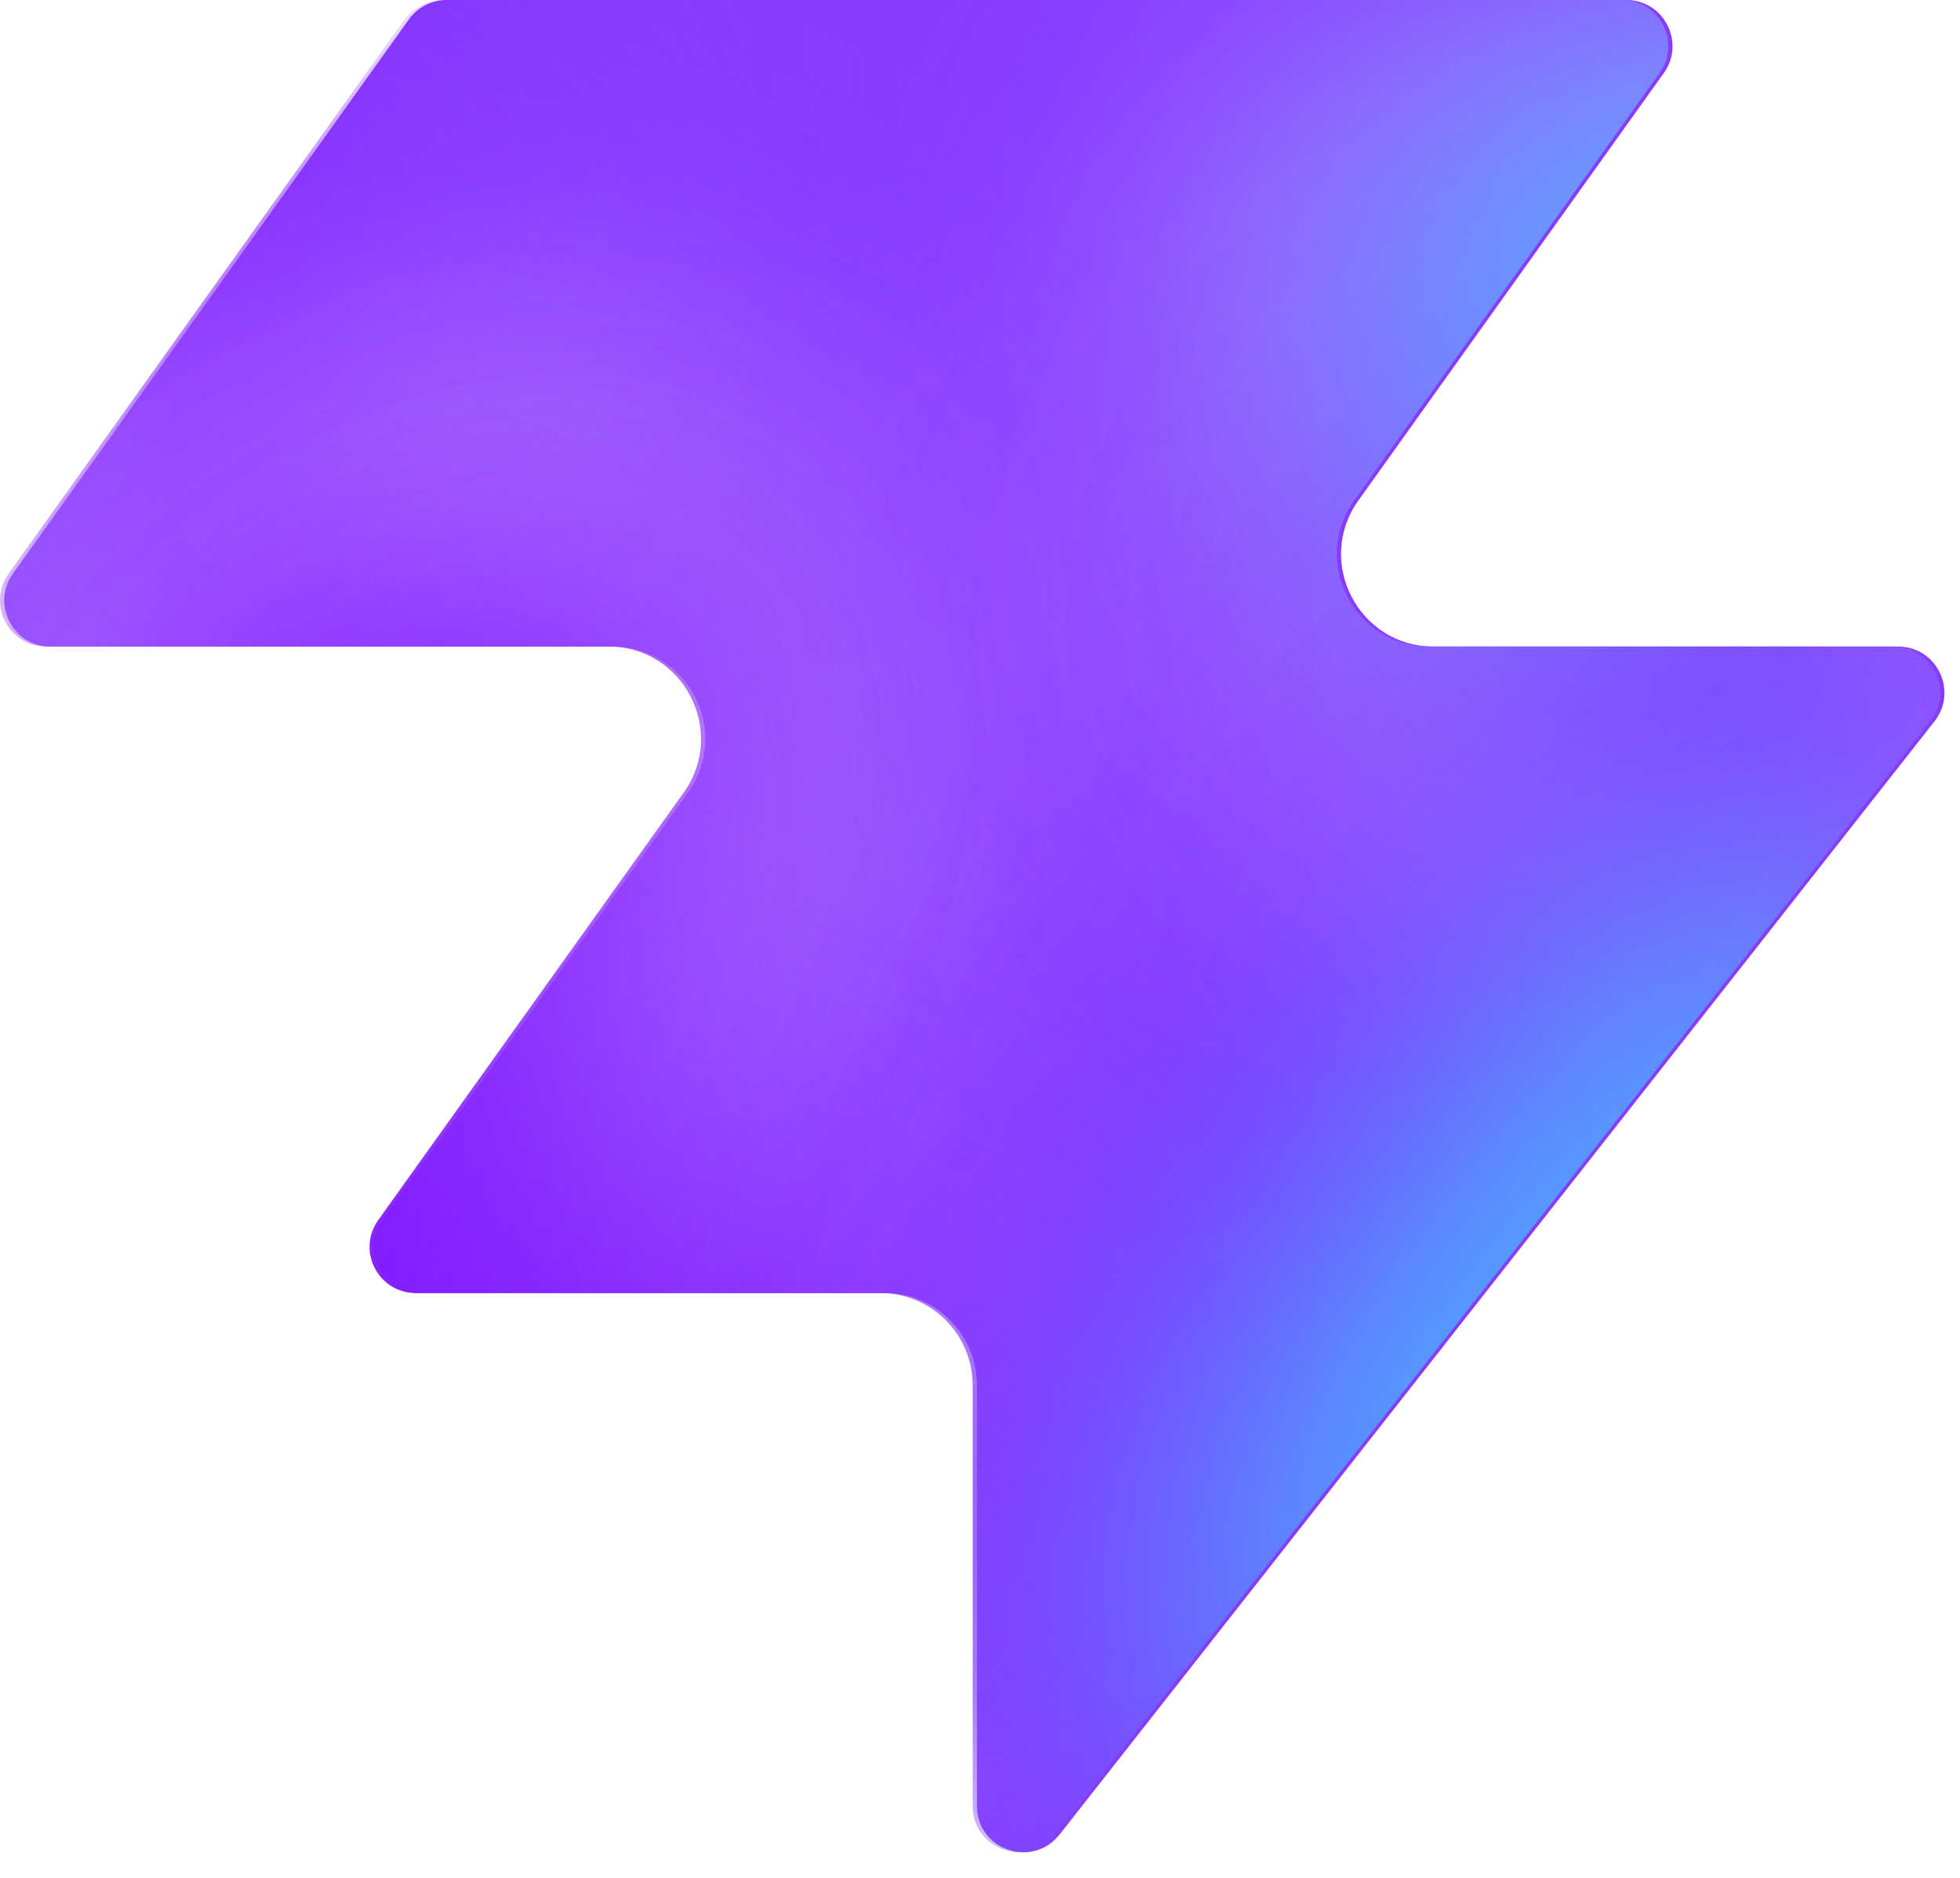
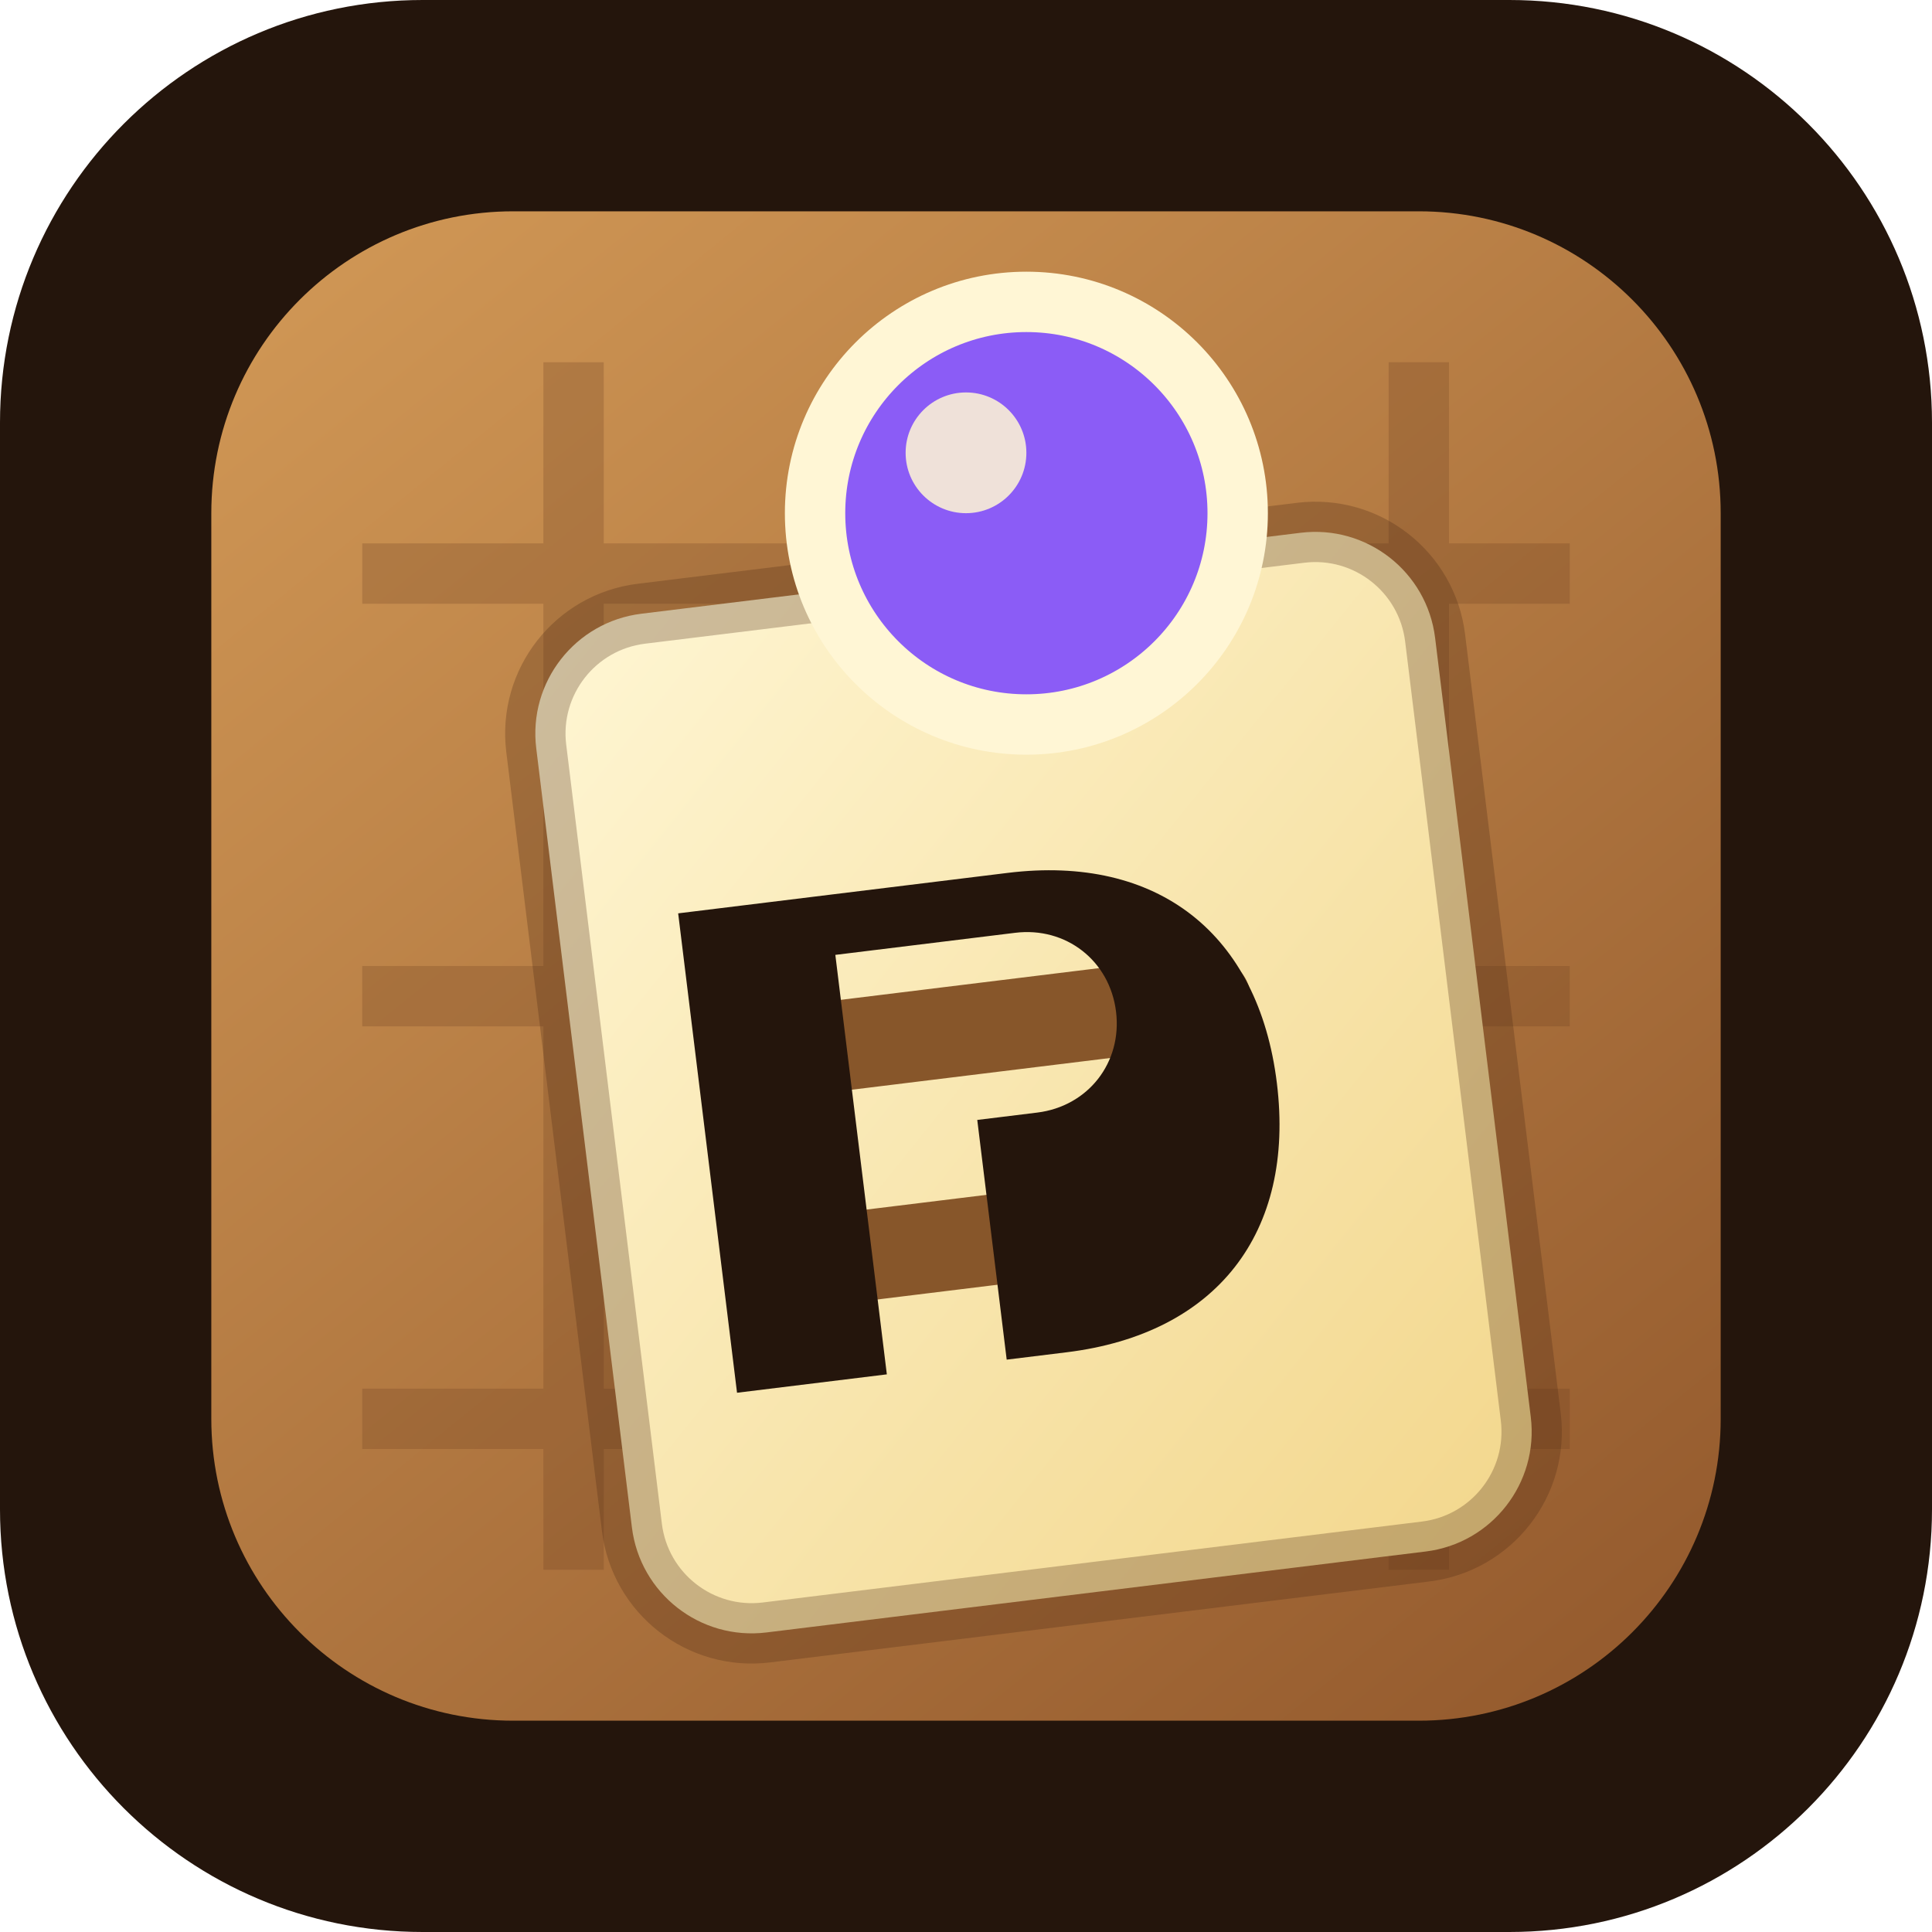
- <svg xmlns="http://www.w3.org/2000/svg" width="48" height="46" fill="none" viewBox="0 0 48 46">
-   <path fill="#863bff" d="M25.946 44.938c-.664.845-2.021.375-2.021-.698V33.937a2.26 2.26 0 0 0-2.262-2.262H10.287c-.92 0-1.456-1.04-.92-1.788l7.48-10.471c1.07-1.497 0-3.578-1.842-3.578H1.237c-.92 0-1.456-1.04-.92-1.788L10.013.474c.214-.297.556-.474.92-.474h28.894c.92 0 1.456 1.04.92 1.788l-7.48 10.471c-1.07 1.498 0 3.579 1.842 3.579h11.377c.943 0 1.473 1.088.89 1.83L25.947 44.94z" style="fill:#863bff;fill:color(display-p3 .525 .23 1);fill-opacity:1" />
-   <mask id="a" width="48" height="46" x="0" y="0" maskUnits="userSpaceOnUse" style="mask-type:alpha">
-     <path fill="#000" d="M25.842 44.938c-.664.844-2.021.375-2.021-.698V33.937a2.26 2.26 0 0 0-2.262-2.262H10.183c-.92 0-1.456-1.04-.92-1.788l7.48-10.471c1.07-1.498 0-3.579-1.842-3.579H1.133c-.92 0-1.456-1.04-.92-1.787L9.91.473c.214-.297.556-.474.92-.474h28.894c.92 0 1.456 1.04.92 1.788l-7.48 10.471c-1.07 1.498 0 3.578 1.842 3.578h11.377c.943 0 1.473 1.088.89 1.832L25.843 44.94z" style="fill:#000;fill-opacity:1" />
-   </mask>
-   <g mask="url(#a)">
-     <g filter="url(#b)">
-       <ellipse cx="5.508" cy="14.704" fill="#ede6ff" rx="5.508" ry="14.704" style="fill:#ede6ff;fill:color(display-p3 .927 .903 1);fill-opacity:1" transform="matrix(.00324 1 1 -.00324 -4.47 31.516)" />
-     </g>
-     <g filter="url(#c)">
-       <ellipse cx="10.399" cy="29.851" fill="#ede6ff" rx="10.399" ry="29.851" style="fill:#ede6ff;fill:color(display-p3 .927 .903 1);fill-opacity:1" transform="matrix(.00324 1 1 -.00324 -39.328 7.883)" />
-     </g>
-     <g filter="url(#d)">
-       <ellipse cx="5.508" cy="30.487" fill="#7e14ff" rx="5.508" ry="30.487" style="fill:#7e14ff;fill:color(display-p3 .492 .077 1);fill-opacity:1" transform="rotate(89.814 -25.913 -14.639)scale(1 -1)" />
-     </g>
-     <g filter="url(#e)">
-       <ellipse cx="5.508" cy="30.599" fill="#7e14ff" rx="5.508" ry="30.599" style="fill:#7e14ff;fill:color(display-p3 .492 .077 1);fill-opacity:1" transform="rotate(89.814 -32.644 -3.334)scale(1 -1)" />
-     </g>
-     <g filter="url(#f)">
-       <ellipse cx="5.508" cy="30.599" fill="#7e14ff" rx="5.508" ry="30.599" style="fill:#7e14ff;fill:color(display-p3 .492 .077 1);fill-opacity:1" transform="matrix(.00324 1 1 -.00324 -34.34 30.47)" />
-     </g>
-     <g filter="url(#g)">
-       <ellipse cx="14.072" cy="22.078" fill="#ede6ff" rx="14.072" ry="22.078" style="fill:#ede6ff;fill:color(display-p3 .927 .903 1);fill-opacity:1" transform="rotate(93.35 24.506 48.493)scale(-1 1)" />
-     </g>
-     <g filter="url(#h)">
-       <ellipse cx="3.47" cy="21.501" fill="#7e14ff" rx="3.47" ry="21.501" style="fill:#7e14ff;fill:color(display-p3 .492 .077 1);fill-opacity:1" transform="rotate(89.009 28.708 47.59)scale(-1 1)" />
-     </g>
-     <g filter="url(#i)">
-       <ellipse cx="3.47" cy="21.501" fill="#7e14ff" rx="3.47" ry="21.501" style="fill:#7e14ff;fill:color(display-p3 .492 .077 1);fill-opacity:1" transform="rotate(89.009 28.708 47.59)scale(-1 1)" />
-     </g>
-     <g filter="url(#j)">
-       <ellipse cx=".387" cy="8.972" fill="#7e14ff" rx="4.407" ry="29.108" style="fill:#7e14ff;fill:color(display-p3 .492 .077 1);fill-opacity:1" transform="rotate(39.51 .387 8.972)" />
-     </g>
-     <g filter="url(#k)">
-       <ellipse cx="47.523" cy="-6.092" fill="#7e14ff" rx="4.407" ry="29.108" style="fill:#7e14ff;fill:color(display-p3 .492 .077 1);fill-opacity:1" transform="rotate(37.892 47.523 -6.092)" />
-     </g>
-     <g filter="url(#l)">
-       <ellipse cx="41.412" cy="6.333" fill="#47bfff" rx="5.971" ry="9.665" style="fill:#47bfff;fill:color(display-p3 .28 .748 1);fill-opacity:1" transform="rotate(37.892 41.412 6.333)" />
-     </g>
-     <g filter="url(#m)">
-       <ellipse cx="-1.879" cy="38.332" fill="#7e14ff" rx="4.407" ry="29.108" style="fill:#7e14ff;fill:color(display-p3 .492 .077 1);fill-opacity:1" transform="rotate(37.892 -1.88 38.332)" />
-     </g>
-     <g filter="url(#n)">
-       <ellipse cx="-1.879" cy="38.332" fill="#7e14ff" rx="4.407" ry="29.108" style="fill:#7e14ff;fill:color(display-p3 .492 .077 1);fill-opacity:1" transform="rotate(37.892 -1.88 38.332)" />
-     </g>
-     <g filter="url(#o)">
-       <ellipse cx="35.651" cy="29.907" fill="#7e14ff" rx="4.407" ry="29.108" style="fill:#7e14ff;fill:color(display-p3 .492 .077 1);fill-opacity:1" transform="rotate(37.892 35.651 29.907)" />
-     </g>
-     <g filter="url(#p)">
-       <ellipse cx="38.418" cy="32.4" fill="#47bfff" rx="5.971" ry="15.297" style="fill:#47bfff;fill:color(display-p3 .28 .748 1);fill-opacity:1" transform="rotate(37.892 38.418 32.4)" />
-     </g>
+ <svg xmlns="http://www.w3.org/2000/svg" viewBox="0 0 64 64" role="img" aria-labelledby="title desc">
+   <defs>
+     <linearGradient id="cork" x1="9" x2="56" y1="4" y2="62" gradientUnits="userSpaceOnUse">
+       <stop stop-color="#d39a57" />
+       <stop offset="1" stop-color="#8f552a" />
+     </linearGradient>
+     <linearGradient id="note" x1="18" x2="49" y1="18" y2="50" gradientUnits="userSpaceOnUse">
+       <stop stop-color="#fff7d6" />
+       <stop offset="1" stop-color="#f3d88f" />
+     </linearGradient>
+   </defs>
+   <rect width="64" height="64" rx="14" fill="#24150c" />
+   <rect x="7" y="7" width="50" height="50" rx="10" fill="url(#cork)" />
+   <path d="M12 19h40M12 33h40M12 47h40M19 12v40M33 12v40M47 12v40" stroke="#6d3f20" stroke-opacity=".26" stroke-width="2" />
+   <g transform="rotate(-7 33 34)">
+     <rect x="19" y="19" width="30" height="34" rx="4" fill="url(#note)" stroke="#4b2a14" stroke-opacity=".28" stroke-width="2" />
+     <path d="M27 34h13M27 41h10" stroke="#87562a" stroke-width="3" stroke-linecap="round" />
+     <path d="M34 29c5 0 8 3 8 8s-3 8-8 8h-2v-8h2c1.7 0 3-1.3 3-3s-1.3-3-3-3h-6v14h-5V29h11Z" fill="#24150c" />
  </g>
-   <defs>
-     <filter id="b" width="60.045" height="41.654" x="-19.77" y="16.149" color-interpolation-filters="sRGB" filterUnits="userSpaceOnUse">
-       <feFlood flood-opacity="0" result="BackgroundImageFix" />
-       <feBlend in="SourceGraphic" in2="BackgroundImageFix" result="shape" />
-       <feGaussianBlur result="effect1_foregroundBlur_2002_17158" stdDeviation="7.659" />
-     </filter>
-     <filter id="c" width="90.34" height="51.437" x="-54.613" y="-7.533" color-interpolation-filters="sRGB" filterUnits="userSpaceOnUse">
-       <feFlood flood-opacity="0" result="BackgroundImageFix" />
-       <feBlend in="SourceGraphic" in2="BackgroundImageFix" result="shape" />
-       <feGaussianBlur result="effect1_foregroundBlur_2002_17158" stdDeviation="7.659" />
-     </filter>
-     <filter id="d" width="79.355" height="29.4" x="-49.64" y="2.03" color-interpolation-filters="sRGB" filterUnits="userSpaceOnUse">
-       <feFlood flood-opacity="0" result="BackgroundImageFix" />
-       <feBlend in="SourceGraphic" in2="BackgroundImageFix" result="shape" />
-       <feGaussianBlur result="effect1_foregroundBlur_2002_17158" stdDeviation="4.596" />
-     </filter>
-     <filter id="e" width="79.579" height="29.4" x="-45.045" y="20.029" color-interpolation-filters="sRGB" filterUnits="userSpaceOnUse">
-       <feFlood flood-opacity="0" result="BackgroundImageFix" />
-       <feBlend in="SourceGraphic" in2="BackgroundImageFix" result="shape" />
-       <feGaussianBlur result="effect1_foregroundBlur_2002_17158" stdDeviation="4.596" />
-     </filter>
-     <filter id="f" width="79.579" height="29.4" x="-43.513" y="21.178" color-interpolation-filters="sRGB" filterUnits="userSpaceOnUse">
-       <feFlood flood-opacity="0" result="BackgroundImageFix" />
-       <feBlend in="SourceGraphic" in2="BackgroundImageFix" result="shape" />
-       <feGaussianBlur result="effect1_foregroundBlur_2002_17158" stdDeviation="4.596" />
-     </filter>
-     <filter id="g" width="74.749" height="58.852" x="15.756" y="-17.901" color-interpolation-filters="sRGB" filterUnits="userSpaceOnUse">
-       <feFlood flood-opacity="0" result="BackgroundImageFix" />
-       <feBlend in="SourceGraphic" in2="BackgroundImageFix" result="shape" />
-       <feGaussianBlur result="effect1_foregroundBlur_2002_17158" stdDeviation="7.659" />
-     </filter>
-     <filter id="h" width="61.377" height="25.362" x="23.548" y="2.284" color-interpolation-filters="sRGB" filterUnits="userSpaceOnUse">
-       <feFlood flood-opacity="0" result="BackgroundImageFix" />
-       <feBlend in="SourceGraphic" in2="BackgroundImageFix" result="shape" />
-       <feGaussianBlur result="effect1_foregroundBlur_2002_17158" stdDeviation="4.596" />
-     </filter>
-     <filter id="i" width="61.377" height="25.362" x="23.548" y="2.284" color-interpolation-filters="sRGB" filterUnits="userSpaceOnUse">
-       <feFlood flood-opacity="0" result="BackgroundImageFix" />
-       <feBlend in="SourceGraphic" in2="BackgroundImageFix" result="shape" />
-       <feGaussianBlur result="effect1_foregroundBlur_2002_17158" stdDeviation="4.596" />
-     </filter>
-     <filter id="j" width="56.045" height="63.649" x="-27.636" y="-22.853" color-interpolation-filters="sRGB" filterUnits="userSpaceOnUse">
-       <feFlood flood-opacity="0" result="BackgroundImageFix" />
-       <feBlend in="SourceGraphic" in2="BackgroundImageFix" result="shape" />
-       <feGaussianBlur result="effect1_foregroundBlur_2002_17158" stdDeviation="4.596" />
-     </filter>
-     <filter id="k" width="54.814" height="64.646" x="20.116" y="-38.415" color-interpolation-filters="sRGB" filterUnits="userSpaceOnUse">
-       <feFlood flood-opacity="0" result="BackgroundImageFix" />
-       <feBlend in="SourceGraphic" in2="BackgroundImageFix" result="shape" />
-       <feGaussianBlur result="effect1_foregroundBlur_2002_17158" stdDeviation="4.596" />
-     </filter>
-     <filter id="l" width="33.541" height="35.313" x="24.641" y="-11.323" color-interpolation-filters="sRGB" filterUnits="userSpaceOnUse">
-       <feFlood flood-opacity="0" result="BackgroundImageFix" />
-       <feBlend in="SourceGraphic" in2="BackgroundImageFix" result="shape" />
-       <feGaussianBlur result="effect1_foregroundBlur_2002_17158" stdDeviation="4.596" />
-     </filter>
-     <filter id="m" width="54.814" height="64.646" x="-29.286" y="6.009" color-interpolation-filters="sRGB" filterUnits="userSpaceOnUse">
-       <feFlood flood-opacity="0" result="BackgroundImageFix" />
-       <feBlend in="SourceGraphic" in2="BackgroundImageFix" result="shape" />
-       <feGaussianBlur result="effect1_foregroundBlur_2002_17158" stdDeviation="4.596" />
-     </filter>
-     <filter id="n" width="54.814" height="64.646" x="-29.286" y="6.009" color-interpolation-filters="sRGB" filterUnits="userSpaceOnUse">
-       <feFlood flood-opacity="0" result="BackgroundImageFix" />
-       <feBlend in="SourceGraphic" in2="BackgroundImageFix" result="shape" />
-       <feGaussianBlur result="effect1_foregroundBlur_2002_17158" stdDeviation="4.596" />
-     </filter>
-     <filter id="o" width="54.814" height="64.646" x="8.244" y="-2.416" color-interpolation-filters="sRGB" filterUnits="userSpaceOnUse">
-       <feFlood flood-opacity="0" result="BackgroundImageFix" />
-       <feBlend in="SourceGraphic" in2="BackgroundImageFix" result="shape" />
-       <feGaussianBlur result="effect1_foregroundBlur_2002_17158" stdDeviation="4.596" />
-     </filter>
-     <filter id="p" width="39.409" height="43.623" x="18.713" y="10.588" color-interpolation-filters="sRGB" filterUnits="userSpaceOnUse">
-       <feFlood flood-opacity="0" result="BackgroundImageFix" />
-       <feBlend in="SourceGraphic" in2="BackgroundImageFix" result="shape" />
-       <feGaussianBlur result="effect1_foregroundBlur_2002_17158" stdDeviation="4.596" />
-     </filter>
-   </defs>
+   <circle cx="34" cy="17" r="7" fill="#8b5cf6" stroke="#fff6d5" stroke-width="2" />
+   <circle cx="32" cy="15" r="2" fill="#fff6d5" fill-opacity=".86" />
</svg>
